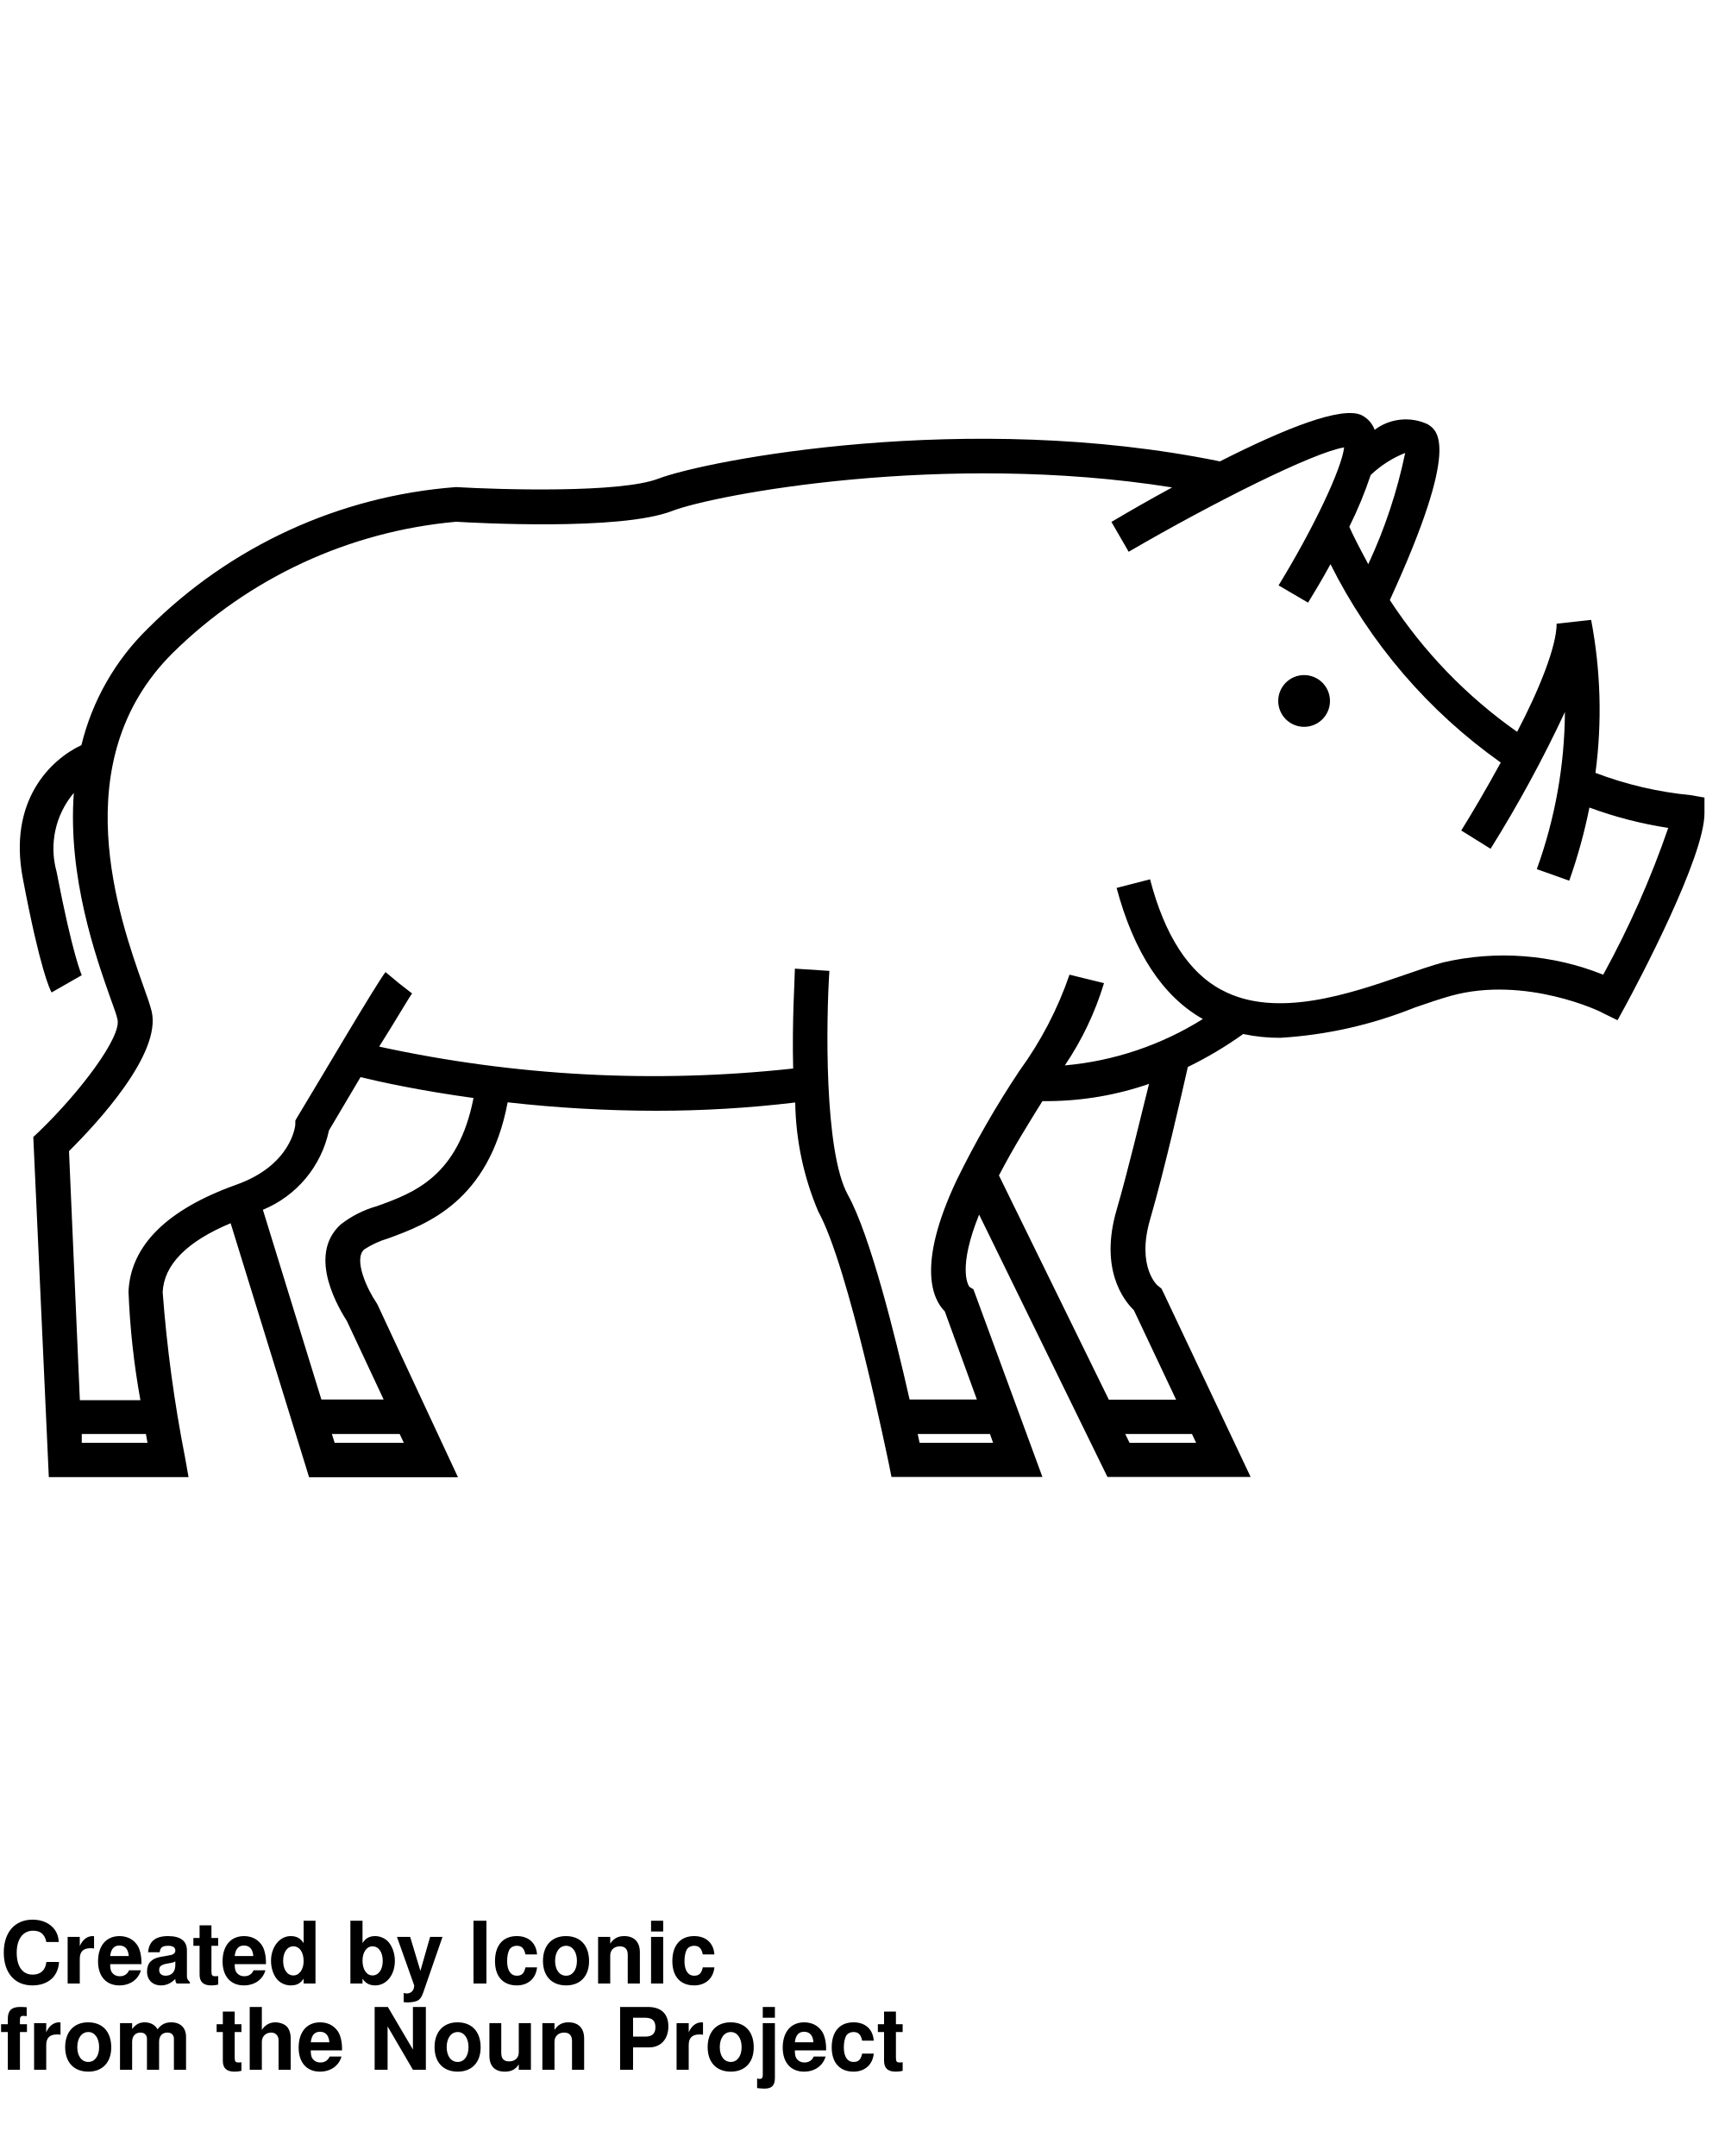
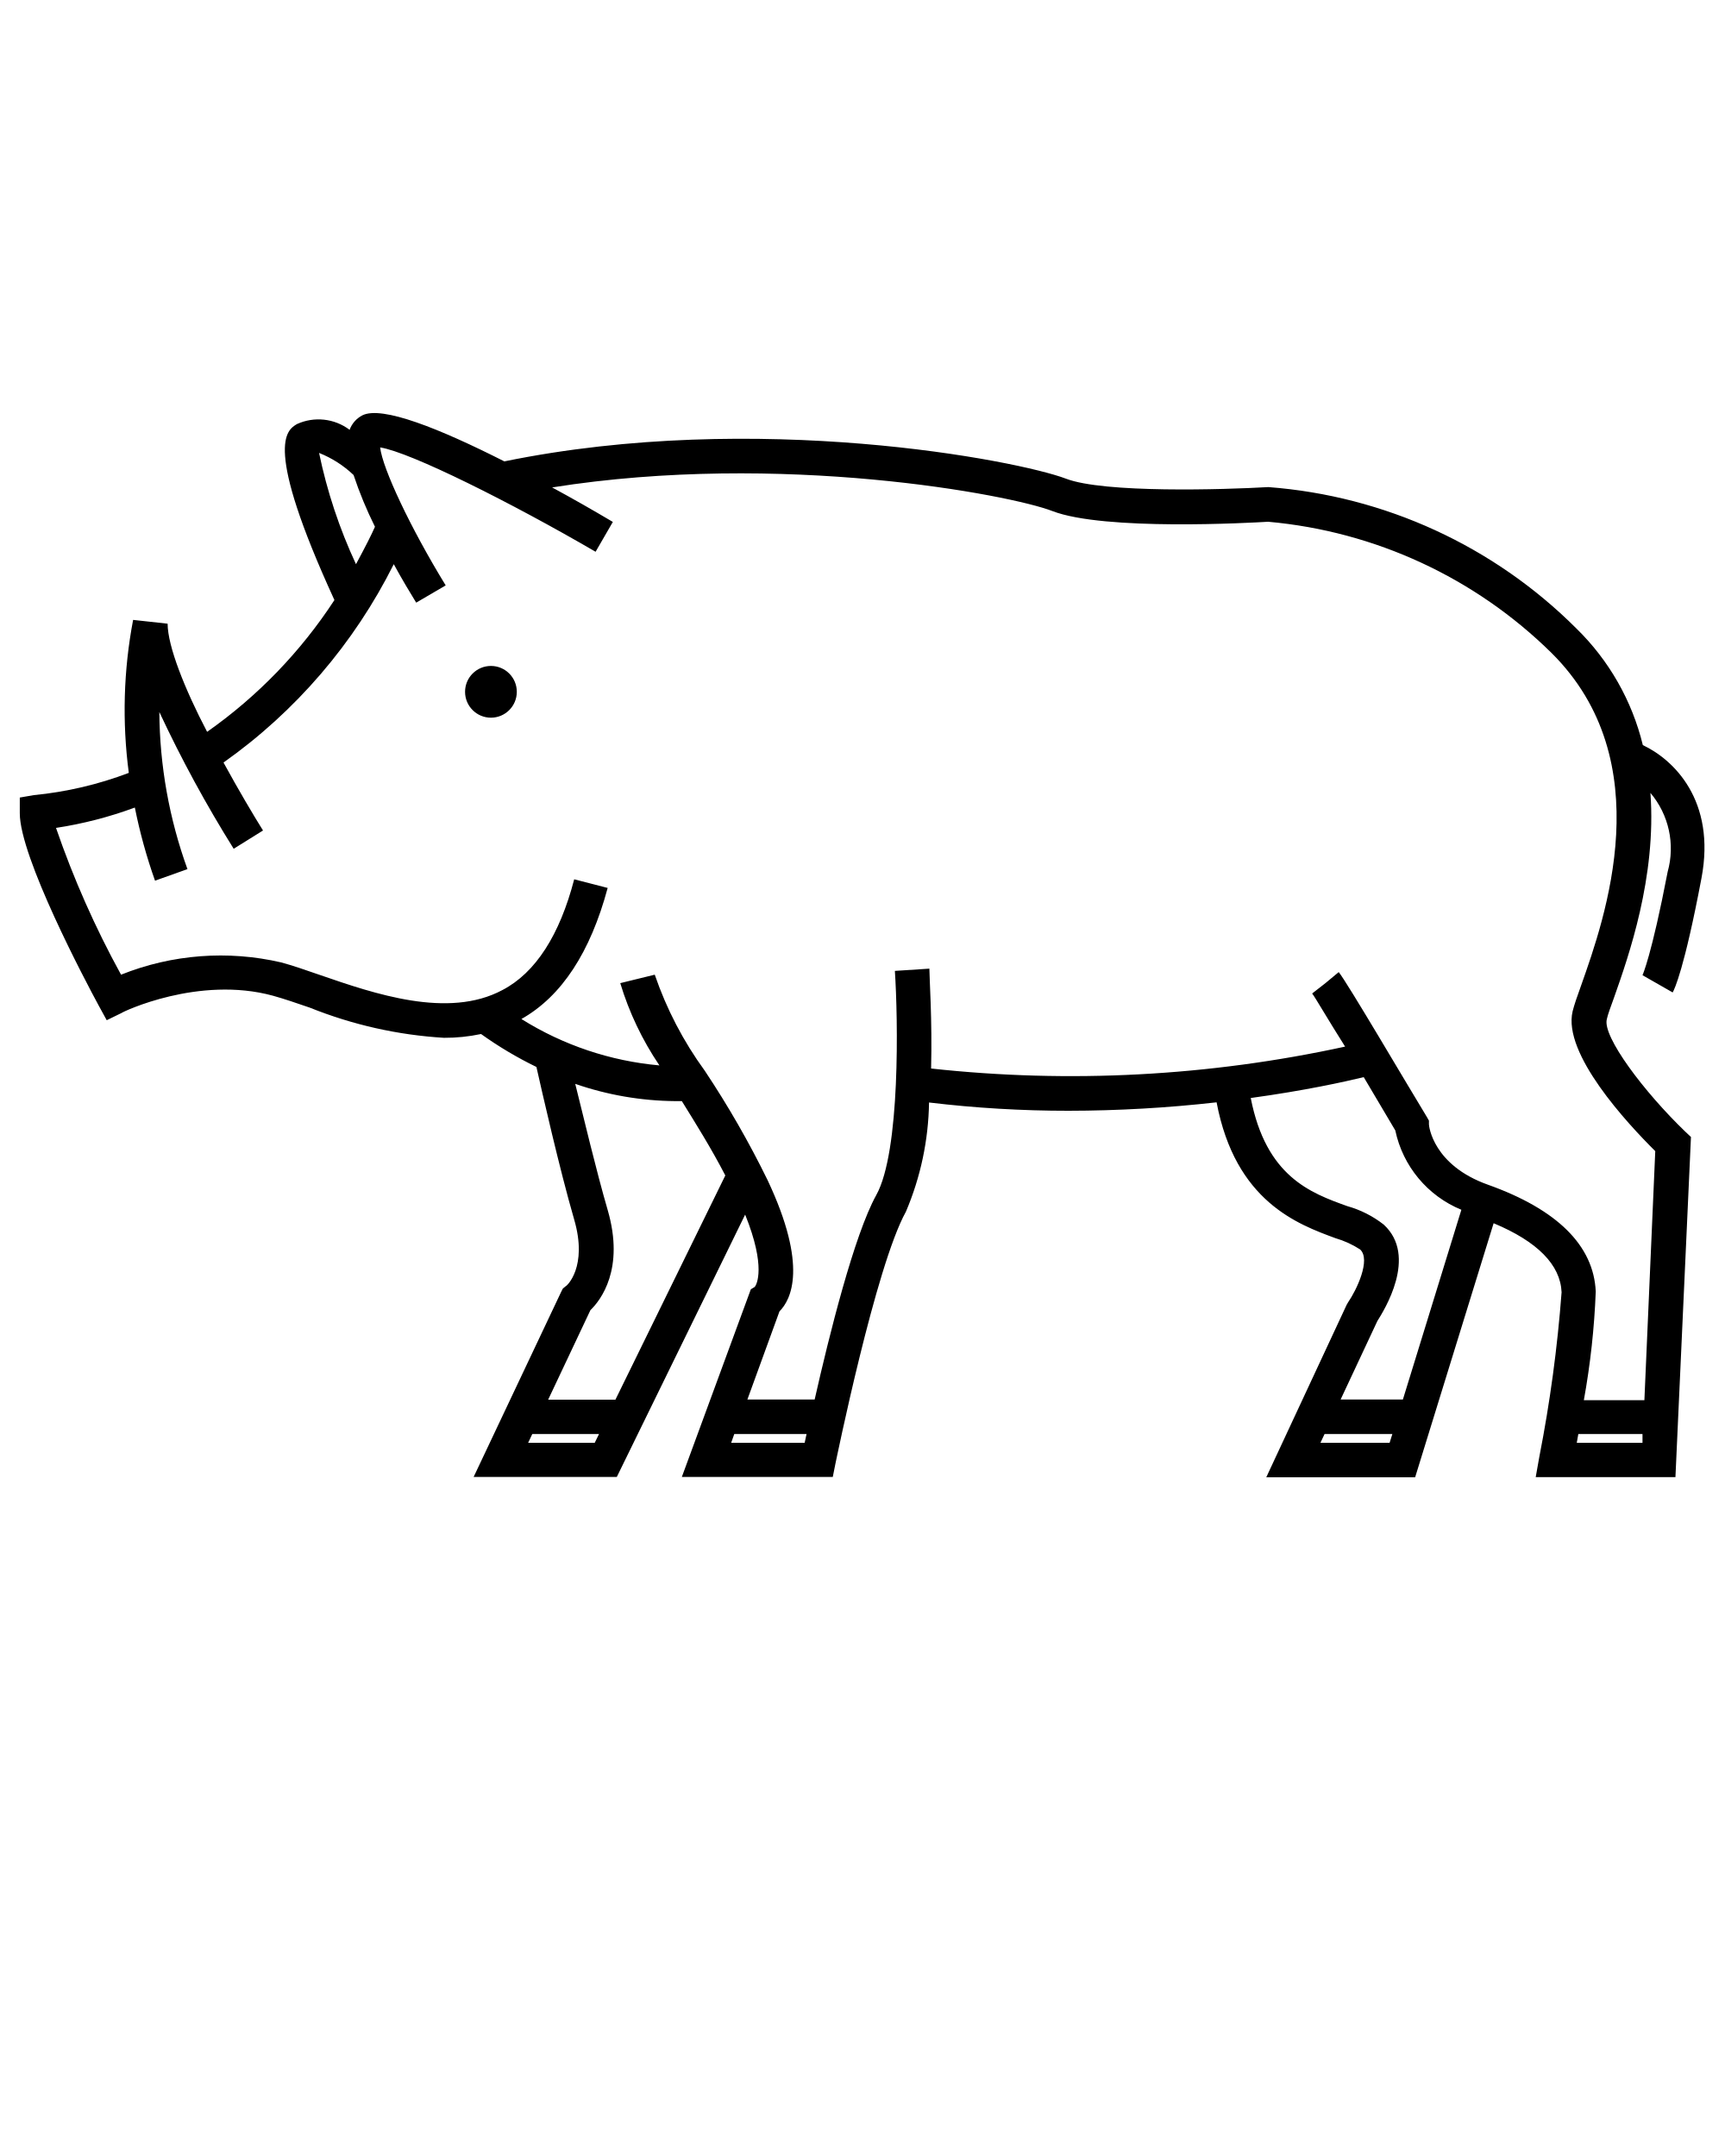
- <svg xmlns="http://www.w3.org/2000/svg" data-name="Layer 1" viewBox="0 0 100 125" x="0px" y="0px">
-   <path d="M92.49,44.81a27.85,27.85,0,0,0-.25-8.87l-2,.22c0,1.3-1,3.81-2.29,6.27a28.09,28.09,0,0,1-7.38-7.64c4.13-9,2.77-9.84,2.18-10.2a3,3,0,0,0-3.06.33,1.54,1.54,0,0,0-.74-.84c-1.14-.57-4.48.77-8.23,2.67-14.64-3-29.76-.06-32.55,1-2.2.85-9.16.64-11.74.49A28.27,28.27,0,0,0,8.57,36.44,14.11,14.11,0,0,0,4.72,43.2c-1.79.84-4.25,3.22-3.4,7.71,1,5.29,1.57,6.45,1.67,6.63l1.75-1s-.52-1.11-1.46-6a5,5,0,0,1,1-4.57c-.36,4.88,1.28,9.51,2.1,11.84.2.56.37,1,.43,1.29.25,1-2.15,4.2-4.55,6.51l-.33.31.9,19.72h8.1l-.21-1.18a81.09,81.09,0,0,1-1.29-9.54c.07-1.59,1.4-2.94,3.94-4l4.55,14.73h8.63l-4.66-10-.08-.14c-.49-.71-1.34-2.48-.7-3.07a5.37,5.37,0,0,1,1.42-.65c2.2-.81,5.81-2.13,6.9-7.88a77.3,77.3,0,0,0,8.59.49,67.71,67.71,0,0,0,8.08-.48,16.83,16.83,0,0,0,1.34,6.33c1.76,3.17,4.05,14.47,4.08,14.58l.16.8h8.75l-4-10.88-.23-.14c-.1-.13-.67-1.14.56-4.19l7.44,15.21H72.5L67.44,74.93l-.11-.22-.17-.14c-.05,0-1.29-1.11-.49-3.86.85-2.93,1.86-7.39,2.19-8.85a22.16,22.16,0,0,0,3.21-1.91,10.14,10.14,0,0,0,2.15.22A24.84,24.84,0,0,0,82,58.42c.78-.27,1.52-.52,2.13-.69,4.31-1.18,8.73.94,8.78,1l.86.42.46-.84c.77-1.42,4.58-8.62,4.58-11.16v-.91L98,46.1A21.28,21.28,0,0,1,92.49,44.81ZM79.32,32.71c-.54-1-.91-1.73-1.1-2.17a23.09,23.09,0,0,0,1.24-3,6.22,6.22,0,0,1,2-1.28A29.43,29.43,0,0,1,79.32,32.71ZM4.74,83.65l0-.51H8.46l.09.51Zm14.66,0-.16-.51h3.93l.24.51Zm2.45-13.72A6.06,6.06,0,0,0,19.74,71c-2,1.84,0,5,.37,5.59l2.13,4.55H18.63l-3.39-11a6.4,6.4,0,0,0,3.83-4.6l1.83-3.09c1.11.27,3.42.78,6.55,1.21C26.56,68.21,24,69.16,21.85,69.93ZM53.31,83.65l-.11-.51h4.19l.18.51Zm12.17,0-.25-.51H69.1l.24.51Zm-.75-13.5c-1,3.43.41,5.24,1,5.81l2.45,5.19h-3.9l-6.37-13c.84-1.62,1.71-3,2.52-4.31h.38a18.17,18.17,0,0,0,5.8-1C66.13,64.76,65.38,67.92,64.73,70.15ZM92.94,56.51a15.53,15.53,0,0,0-9.29-.71c-.67.18-1.44.45-2.25.73-3.13,1.08-7.42,2.56-10.57.87-1.92-1-3.32-3.19-4.16-6.42l-1.94.5c1,3.72,2.66,6.28,5,7.6a18.09,18.09,0,0,1-8,2.69A17.6,17.6,0,0,0,64,57L62,56.51a21.05,21.05,0,0,1-2.9,5.57,55,55,0,0,0-3.64,6.34c-2.36,5-1.36,6.94-.69,7.61l1.86,5.11h-3.9c-.84-3.72-2.29-9.54-3.57-11.85-1.41-2.53-1.26-10.26-1.08-13l-2-.13c0,.52-.17,3-.1,5.79a74.66,74.66,0,0,1-24-1.27c1-1.58,1.73-2.85,1.91-3.08L23.12,57l-.77-.64c-.48.58-4,6.58-5.11,8.4l-.12.21,0,.22c0,.1-.24,2.37-3.43,3.5-4,1.43-6.12,3.52-6.24,6.19a44.82,44.82,0,0,0,.69,6.3H4.63L4,66.74c1.62-1.61,5.38-5.65,4.79-8.11-.09-.36-.25-.83-.49-1.49-1.38-3.9-4.61-13,1.71-19.28a26.8,26.8,0,0,1,16.43-7.61c1,.06,9.5.54,12.51-.62,2.41-.94,15.73-3.48,29-1.37-1.2.65-2.39,1.33-3.52,2l1,1.73c4.86-2.83,10.72-5.77,12.49-6.05-.14,1.23-1.76,4.67-3.8,8l1.71,1c.35-.57.82-1.35,1.3-2.23A31.15,31.15,0,0,0,87,44.21c-.88,1.61-1.74,3.06-2.29,3.94l1.7,1.06a74.13,74.13,0,0,0,4.31-7.93,27.27,27.27,0,0,1-1.63,9.11l1.88.67a30.71,30.71,0,0,0,1.17-4.24A23.23,23.23,0,0,0,96.71,48,54.55,54.55,0,0,1,92.94,56.51Z" />
-   <circle cx="75.6" cy="40.64" r="1.5" />
-   <text x="0" y="115" fill="#000000" font-size="5px" font-weight="bold" font-family="'Helvetica Neue', Helvetica, Arial-Unicode, Arial, Sans-serif">Created by Iconic</text>
-   <text x="0" y="120" fill="#000000" font-size="5px" font-weight="bold" font-family="'Helvetica Neue', Helvetica, Arial-Unicode, Arial, Sans-serif">from the Noun Project</text>
+ <svg xmlns="http://www.w3.org/2000/svg" data-name="Layer 1" viewBox="0 0 100 125" x="0px" y="0px" version="1.1" id="svg12">
+   <defs id="defs16" />
+   <path d="m 7.467,44.81 a 27.85,27.85 0 0 1 0.25,-8.87 l 2,0.22 c 0,1.3 1,3.81 2.29,6.27 a 28.09,28.09 0 0 0 7.38,-7.64 c -4.13,-9 -2.77,-9.84 -2.18,-10.2 a 3,3 0 0 1 3.06,0.33 1.54,1.54 0 0 1 0.74,-0.84 c 1.14,-0.57 4.48,0.77 8.23,2.67 14.64,-3 29.76,-0.06 32.55,1 2.2,0.85 9.16,0.64 11.74,0.49 a 28.27,28.27 0 0 1 17.86,8.2 14.11,14.11 0 0 1 3.85,6.76 c 1.79,0.84 4.25,3.22 3.4,7.71 -1,5.29 -1.57,6.45 -1.67,6.63 l -1.75,-1 c 0,0 0.52,-1.11 1.46,-6 a 5,5 0 0 0 -1,-4.57 c 0.36,4.88 -1.28,9.51 -2.1,11.84 -0.2,0.56 -0.37,1 -0.43,1.29 -0.25,1 2.15,4.2 4.55,6.51 l 0.33,0.31 -0.9,19.72 h -8.1 l 0.21,-1.18 a 81.09,81.09 0 0 0 1.29,-9.54 c -0.07,-1.59 -1.4,-2.94 -3.94,-4 l -4.55,14.73 h -8.63 l 4.66,-10 0.08,-0.14 c 0.49,-0.71 1.34,-2.48 0.7,-3.07 a 5.37,5.37 0 0 0 -1.42,-0.65 c -2.2,-0.81 -5.81,-2.13 -6.9,-7.88 a 77.3,77.3 0 0 1 -8.59,0.49 67.71,67.71 0 0 1 -8.08,-0.48 16.83,16.83 0 0 1 -1.34,6.33 c -1.76,3.17 -4.05,14.47 -4.08,14.58 l -0.16,0.8 h -8.75 l 4,-10.88 0.23,-0.14 c 0.1,-0.13 0.67,-1.14 -0.56,-4.19 l -7.44,15.21 h -8.3 l 5.06,-10.7 0.11,-0.22 0.17,-0.14 c 0.05,0 1.29,-1.11 0.49,-3.86 -0.85,-2.93 -1.86,-7.39 -2.19,-8.85 a 22.16,22.16 0 0 1 -3.21,-1.91 10.14,10.14 0 0 1 -2.15,0.22 24.84,24.84 0 0 1 -7.78,-1.75 c -0.78,-0.27 -1.52,-0.52 -2.13,-0.69 -4.31,-1.18 -8.73,0.94 -8.78,1 l -0.86,0.42 -0.46,-0.84 c -0.77,-1.42 -4.58,-8.62 -4.58,-11.16 v -0.91 l 0.81,-0.14 a 21.28,21.28 0 0 0 5.51,-1.29 z m 13.17,-12.1 c 0.54,-1 0.91,-1.73 1.1,-2.17 a 23.09,23.09 0 0 1 -1.24,-3 6.22,6.22 0 0 0 -2,-1.28 29.43,29.43 0 0 0 2.14,6.45 z m 74.58,50.94 v -0.51 h -3.72 l -0.09,0.51 z m -14.66,0 0.16,-0.51 h -3.93 l -0.24,0.51 z m -2.45,-13.72 a 6.06,6.06 0 0 1 2.11,1.07 c 2,1.84 0,5 -0.37,5.59 l -2.13,4.55 h 3.61 l 3.39,-11 a 6.4,6.4 0 0 1 -3.83,-4.6 l -1.83,-3.09 c -1.11,0.27 -3.42,0.78 -6.55,1.21 0.89,4.55 3.45,5.5 5.6,6.27 z m -31.46,13.72 0.11,-0.51 h -4.19 l -0.18,0.51 z m -12.17,0 0.25,-0.51 h -3.87 l -0.24,0.51 z m 0.75,-13.5 c 1,3.43 -0.41,5.24 -1,5.81 l -2.45,5.19 h 3.9 l 6.37,-13 c -0.84,-1.62 -1.71,-3 -2.52,-4.31 h -0.38 a 18.17,18.17 0 0 1 -5.8,-1 c 0.48,1.92 1.23,5.08 1.88,7.31 z m -28.21,-13.64 a 15.53,15.53 0 0 1 9.29,-0.71 c 0.67,0.18 1.44,0.45 2.25,0.73 3.13,1.08 7.42,2.56 10.57,0.87 1.92,-1 3.32,-3.19 4.16,-6.42 l 1.94,0.5 c -1,3.72 -2.66,6.28 -5,7.6 a 18.09,18.09 0 0 0 8,2.69 17.6,17.6 0 0 1 -2.27,-4.77 l 2,-0.49 a 21.05,21.05 0 0 0 2.9,5.57 55,55 0 0 1 3.64,6.34 c 2.36,5 1.36,6.94 0.69,7.61 l -1.86,5.11 h 3.9 c 0.84,-3.72 2.29,-9.54 3.57,-11.85 1.41,-2.53 1.26,-10.26 1.08,-13 l 2,-0.13 c 0,0.52 0.17,3 0.1,5.79 a 74.66,74.66 0 0 0 24,-1.27 c -1,-1.58 -1.73,-2.85 -1.91,-3.08 l 0.77,-0.6 0.77,-0.64 c 0.48,0.58 4,6.58 5.11,8.4 l 0.12,0.21 v 0.22 c 0,0.1 0.24,2.37 3.43,3.5 4,1.43 6.12,3.52 6.24,6.19 a 44.82,44.82 0 0 1 -0.69,6.3 h 3.51 l 0.63,-14.44 c -1.62,-1.61 -5.38,-5.65 -4.79,-8.11 0.09,-0.36 0.25,-0.83 0.49,-1.49 1.38,-3.9 4.61,-13 -1.71,-19.28 a 26.8,26.8 0 0 0 -16.43,-7.61 c -1,0.06 -9.5,0.54 -12.51,-0.62 -2.41,-0.94 -15.73,-3.48 -29,-1.37 1.2,0.65 2.39,1.33 3.52,2 l -1,1.73 c -4.86,-2.83 -10.72,-5.77 -12.49,-6.05 0.14,1.23 1.76,4.67 3.8,8 l -1.71,1 c -0.35,-0.57 -0.82,-1.35 -1.3,-2.23 a 31.15,31.15 0 0 1 -9.87,11.5 c 0.88,1.61 1.74,3.06 2.29,3.94 l -1.7,1.06 a 74.13,74.13 0 0 1 -4.31,-7.93 27.27,27.27 0 0 0 1.63,9.11 l -1.88,0.67 a 30.71,30.71 0 0 1 -1.17,-4.24 23.23,23.23 0 0 1 -4.57,1.18 54.55,54.55 0 0 0 3.77,8.51 z" id="path4" />
+   <circle cx="-28.46" cy="-40.11" r="1.5" id="circle6" transform="scale(-1)" />
</svg>
